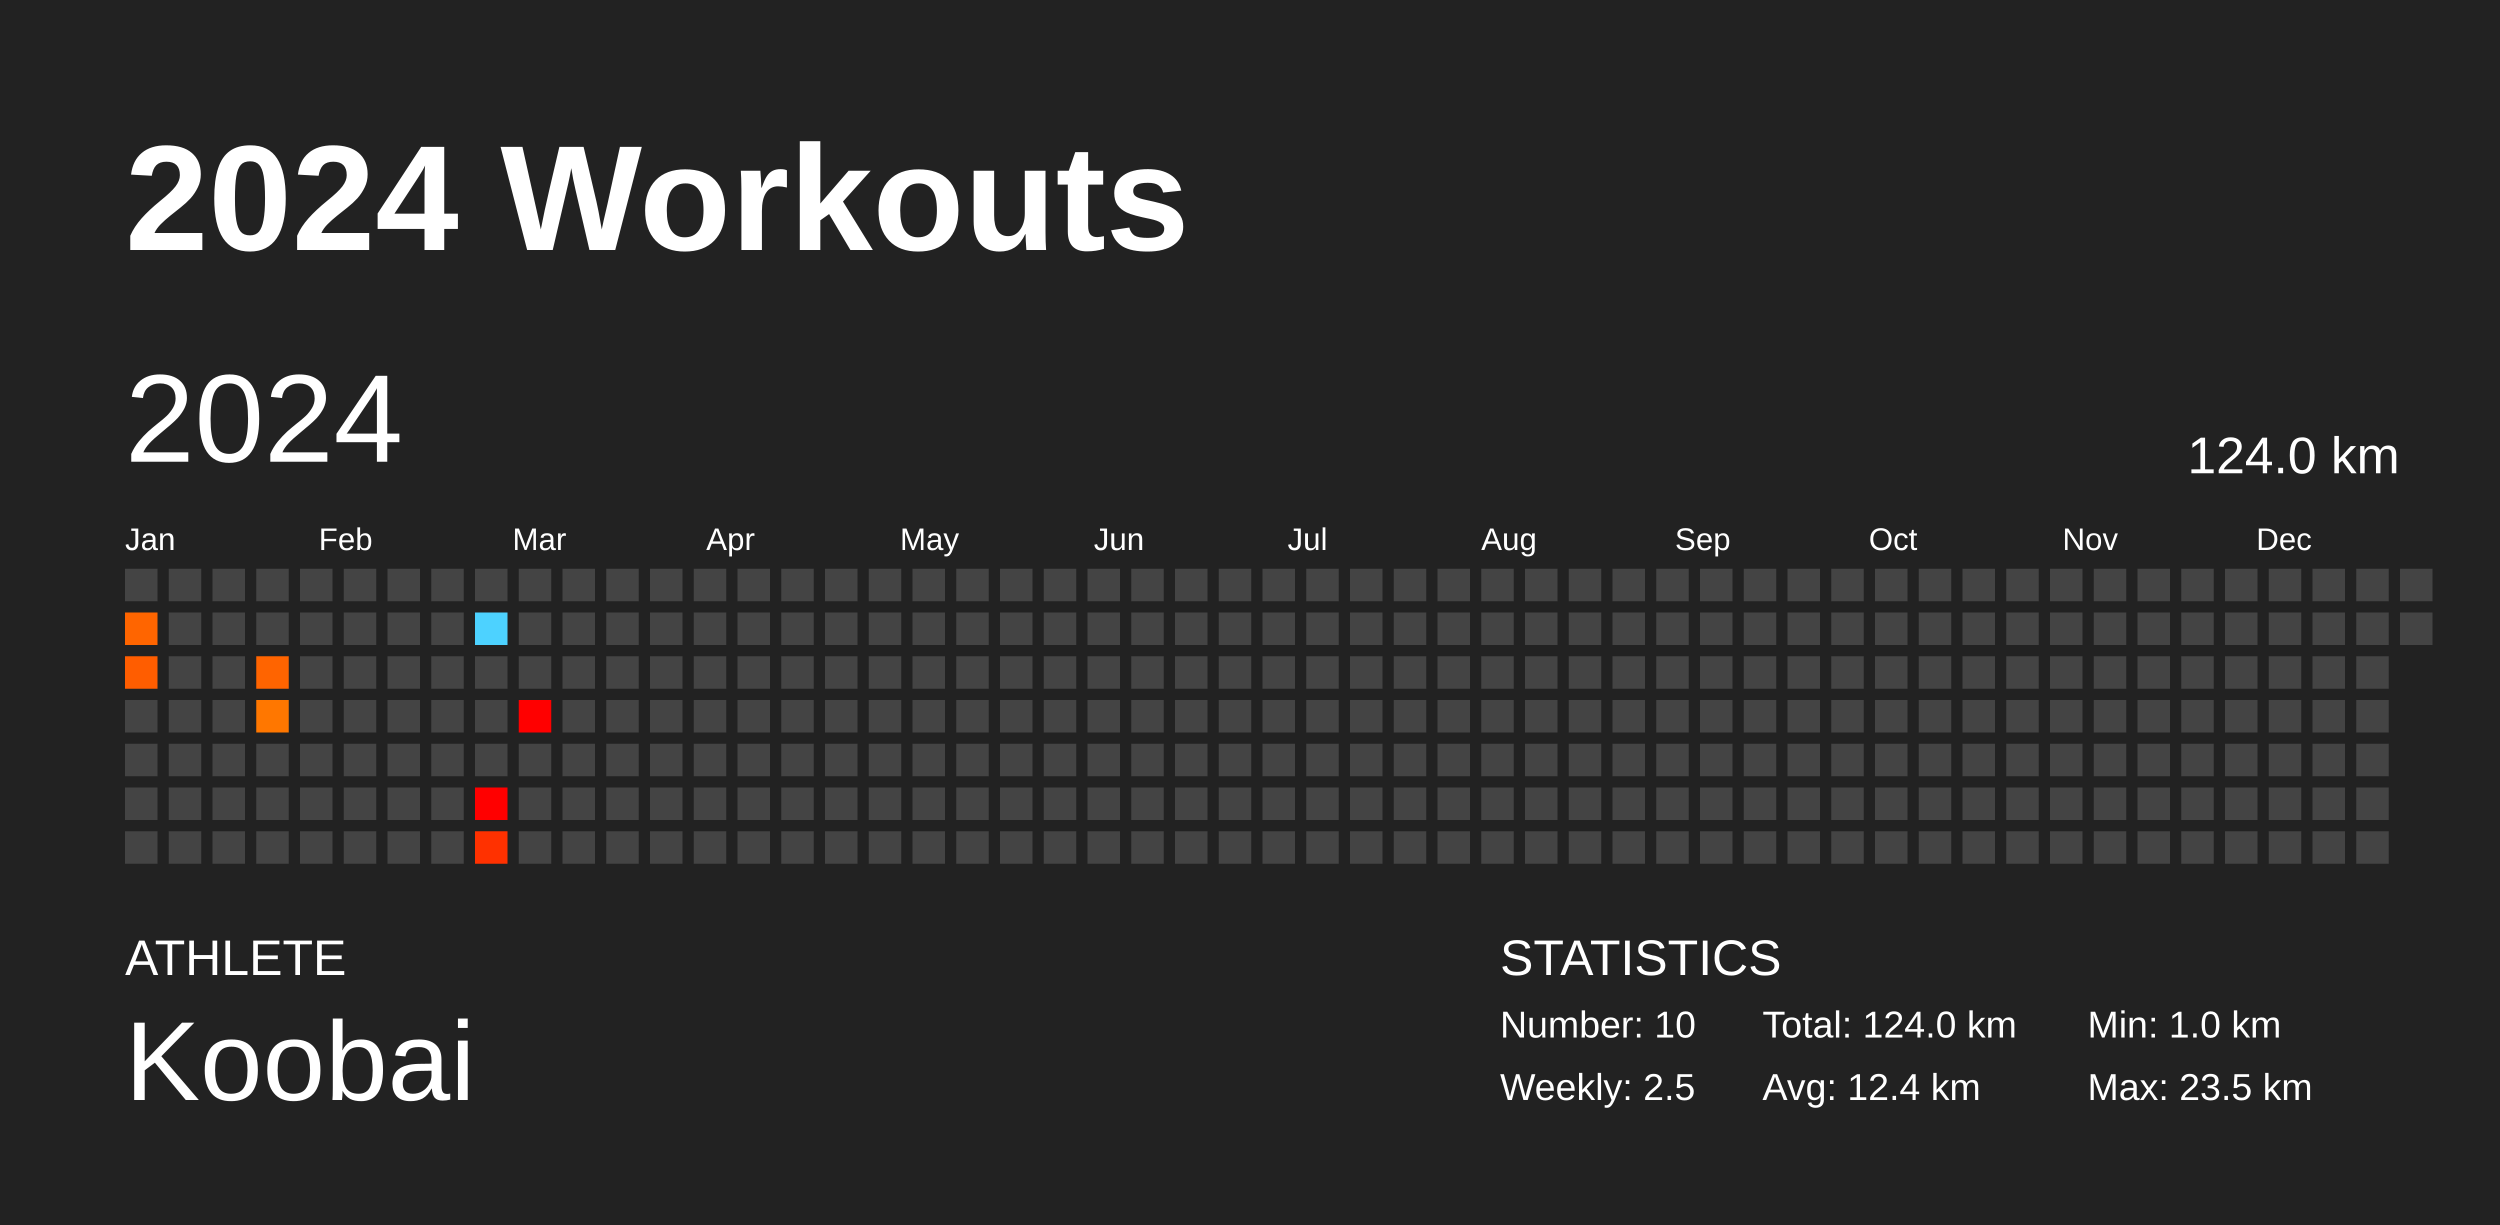
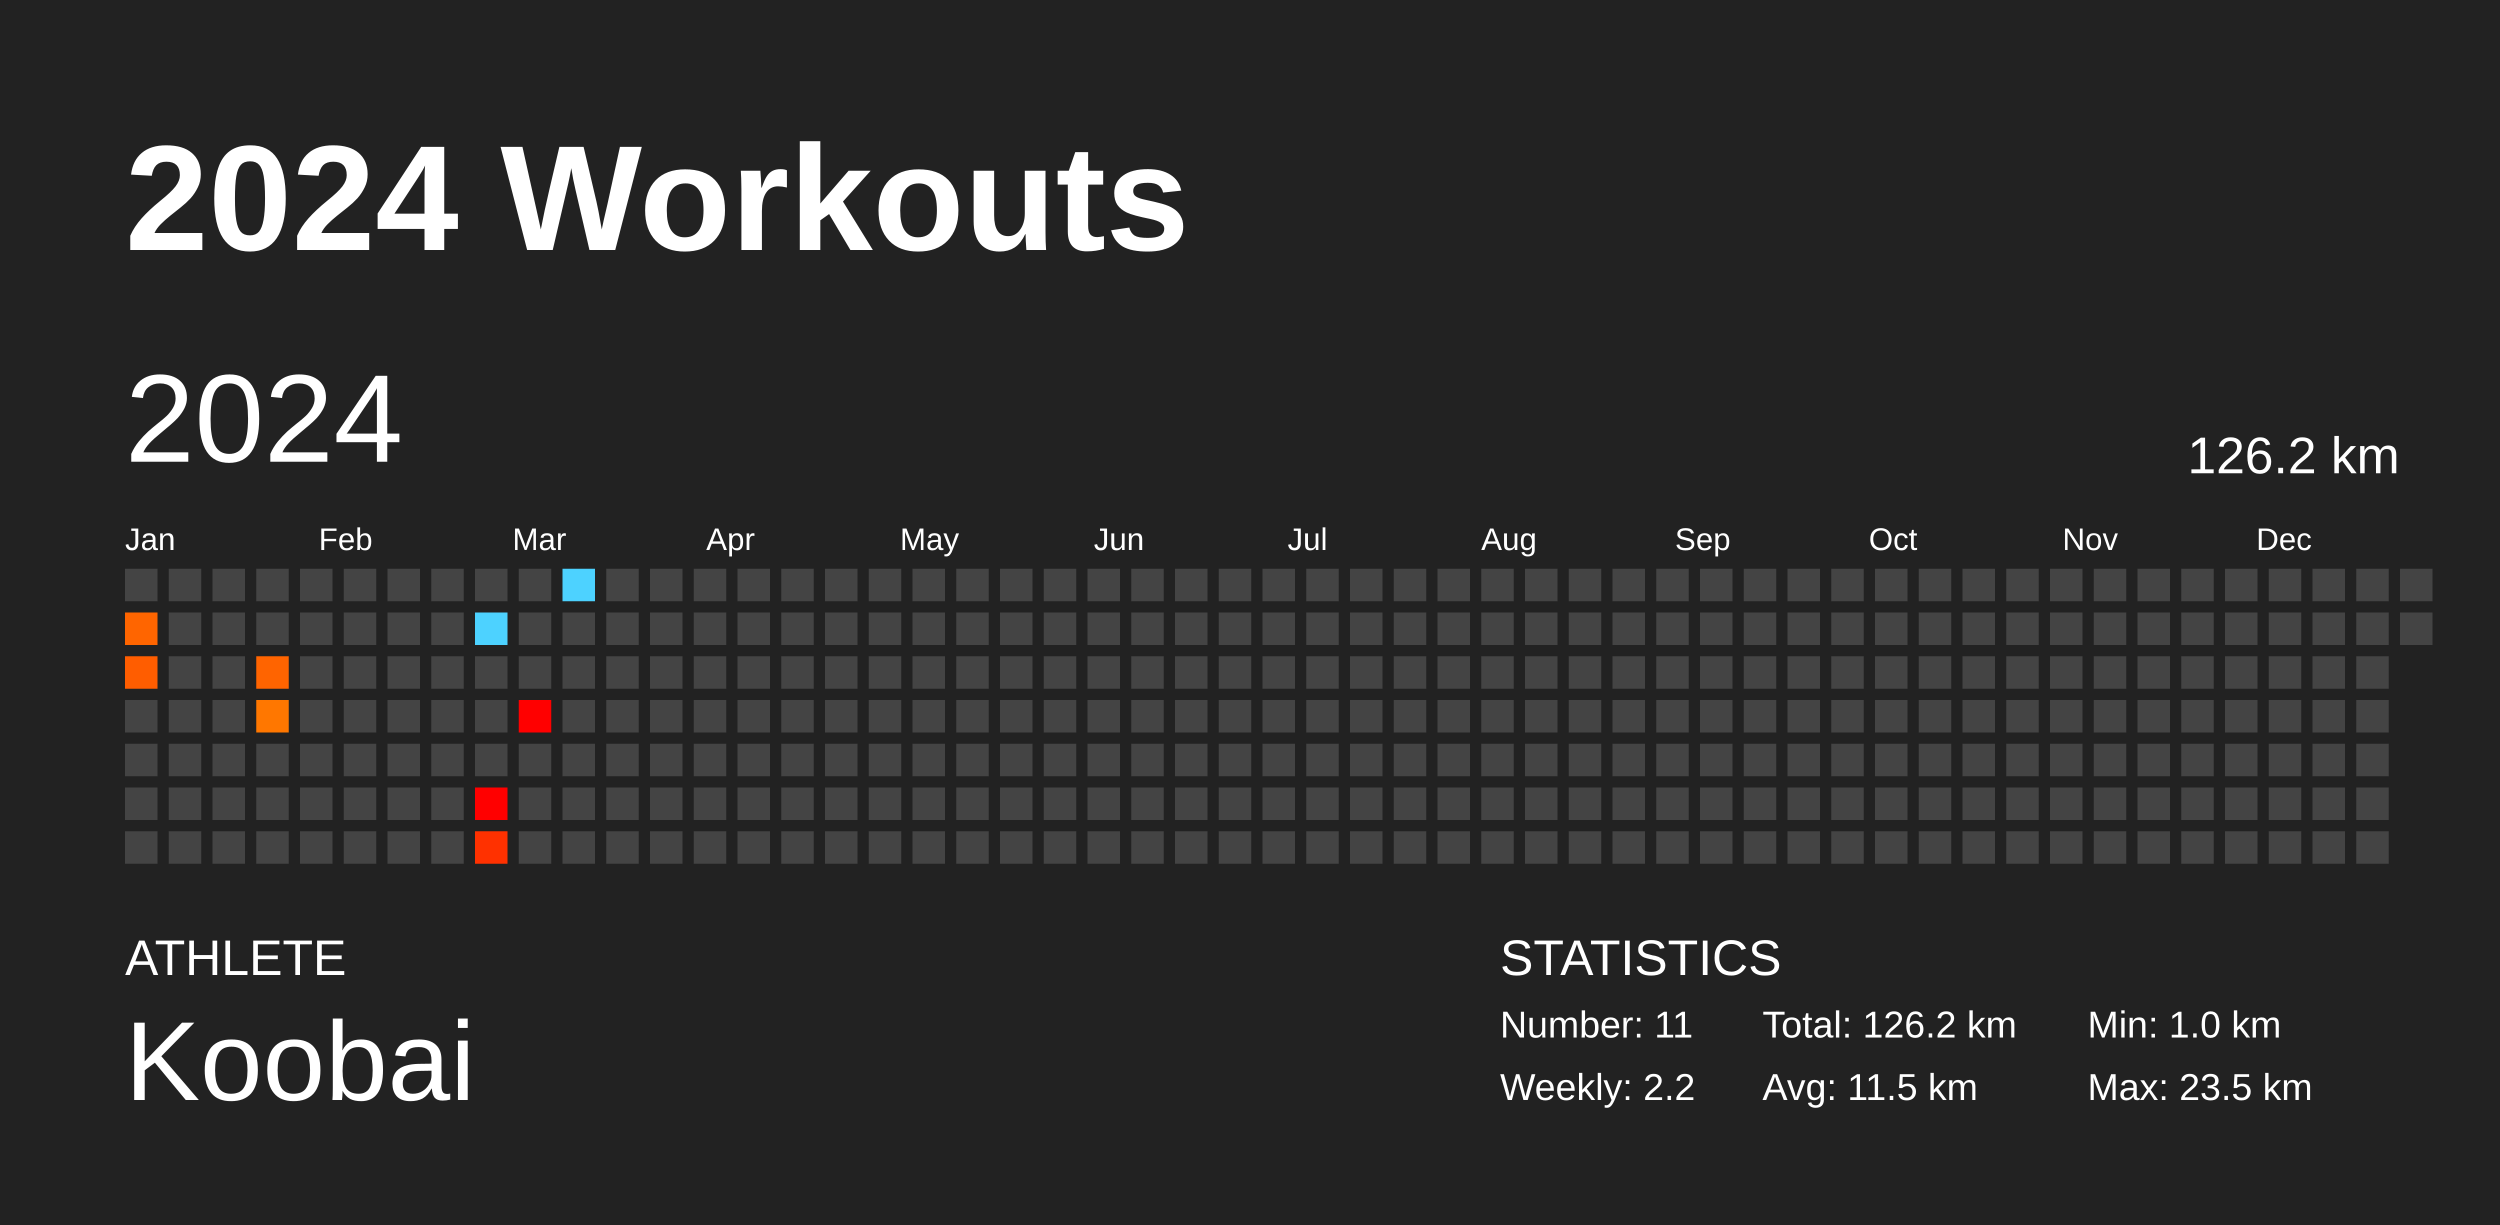
<svg xmlns="http://www.w3.org/2000/svg" baseProfile="full" height="98mm" version="1.1" viewBox="0,0,200,98" width="200mm">
  <defs />
  <rect fill="#222222" height="98" width="200" x="0" y="0" />
  <text fill="#FFFFFF" style="font-size:12px; font-family:Arial; font-weight:bold;" x="10" y="20">2024 Workouts</text>
  <text fill="#FFFFFF" style="font-size:4px; font-family:Arial" x="10" y="78">ATHLETE</text>
  <text fill="#FFFFFF" style="font-size:9px; font-family:Arial" x="10" y="88">Koobai</text>
  <text fill="#FFFFFF" style="font-size:4px; font-family:Arial" x="120" y="78">STATISTICS</text>
-   <text fill="#FFFFFF" style="font-size:3px; font-family:Arial" x="120" y="83">Number: 10</text>
-   <text fill="#FFFFFF" style="font-size:3px; font-family:Arial" x="120" y="88">Weekly: 2.5</text>
-   <text fill="#FFFFFF" style="font-size:3px; font-family:Arial" x="141" y="83">Total: 124.0 km</text>
-   <text fill="#FFFFFF" style="font-size:3px; font-family:Arial" x="141" y="88">Avg: 12.4 km</text>
+   <text fill="#FFFFFF" style="font-size:3px; font-family:Arial" x="120" y="83">Number: 11</text>
+   <text fill="#FFFFFF" style="font-size:3px; font-family:Arial" x="120" y="88">Weekly: 2.2</text>
+   <text fill="#FFFFFF" style="font-size:3px; font-family:Arial" x="141" y="83">Total: 126.2 km</text>
+   <text fill="#FFFFFF" style="font-size:3px; font-family:Arial" x="141" y="88">Avg: 11.5 km</text>
  <text fill="#FFFFFF" style="font-size:3px; font-family:Arial" x="167" y="83">Min: 1.0 km</text>
  <text fill="#FFFFFF" style="font-size:3px; font-family:Arial" x="167" y="88">Max: 23.5 km</text>
  <text dominant-baseline="hanging" fill="#FFFFFF" style="font-size:10.0px; font-family:Arial;" x="10" y="30">2024</text>
-   <text dominant-baseline="hanging" fill="#FFFFFF" style="font-size:4.125px; font-family:Arial;" x="175" y="35">124.0 km</text>
+   <text dominant-baseline="hanging" fill="#FFFFFF" style="font-size:4.125px; font-family:Arial;" x="175" y="35">126.2 km</text>
  <text fill="#FFFFFF" style="font-size:2.5px; font-family:Arial" x="10.0" y="44">Jan</text>
  <text fill="#FFFFFF" style="font-size:2.5px; font-family:Arial" x="25.5" y="44">Feb</text>
  <text fill="#FFFFFF" style="font-size:2.5px; font-family:Arial" x="41.0" y="44">Mar</text>
  <text fill="#FFFFFF" style="font-size:2.5px; font-family:Arial" x="56.5" y="44">Apr</text>
  <text fill="#FFFFFF" style="font-size:2.5px; font-family:Arial" x="72.0" y="44">May</text>
  <text fill="#FFFFFF" style="font-size:2.5px; font-family:Arial" x="87.5" y="44">Jun</text>
  <text fill="#FFFFFF" style="font-size:2.5px; font-family:Arial" x="103.0" y="44">Jul</text>
  <text fill="#FFFFFF" style="font-size:2.5px; font-family:Arial" x="118.5" y="44">Aug</text>
  <text fill="#FFFFFF" style="font-size:2.5px; font-family:Arial" x="134.0" y="44">Sep</text>
  <text fill="#FFFFFF" style="font-size:2.5px; font-family:Arial" x="149.5" y="44">Oct</text>
  <text fill="#FFFFFF" style="font-size:2.5px; font-family:Arial" x="165.0" y="44">Nov</text>
  <text fill="#FFFFFF" style="font-size:2.5px; font-family:Arial" x="180.5" y="44">Dec</text>
  <rect fill="#444444" height="2.6" width="2.6" x="10.0" y="45.5" />
  <rect fill="#ff6500" height="2.6" width="2.6" x="10.0" y="49.0" />
  <rect fill="#ff5d00" height="2.6" width="2.6" x="10.0" y="52.5" />
  <rect fill="#444444" height="2.6" width="2.6" x="10.0" y="56.0" />
  <rect fill="#444444" height="2.6" width="2.6" x="10.0" y="59.5" />
  <rect fill="#444444" height="2.6" width="2.6" x="10.0" y="63.0" />
  <rect fill="#444444" height="2.6" width="2.6" x="10.0" y="66.5" />
  <rect fill="#444444" height="2.6" width="2.6" x="13.5" y="45.5" />
  <rect fill="#444444" height="2.6" width="2.6" x="13.5" y="49.0" />
  <rect fill="#444444" height="2.6" width="2.6" x="13.5" y="52.5" />
  <rect fill="#444444" height="2.6" width="2.6" x="13.5" y="56.0" />
  <rect fill="#444444" height="2.6" width="2.6" x="13.5" y="59.5" />
  <rect fill="#444444" height="2.6" width="2.6" x="13.5" y="63.0" />
  <rect fill="#444444" height="2.6" width="2.6" x="13.5" y="66.5" />
  <rect fill="#444444" height="2.6" width="2.6" x="17.0" y="45.5" />
  <rect fill="#444444" height="2.6" width="2.6" x="17.0" y="49.0" />
  <rect fill="#444444" height="2.6" width="2.6" x="17.0" y="52.5" />
  <rect fill="#444444" height="2.6" width="2.6" x="17.0" y="56.0" />
  <rect fill="#444444" height="2.6" width="2.6" x="17.0" y="59.5" />
  <rect fill="#444444" height="2.6" width="2.6" x="17.0" y="63.0" />
  <rect fill="#444444" height="2.6" width="2.6" x="17.0" y="66.5" />
  <rect fill="#444444" height="2.6" width="2.6" x="20.5" y="45.5" />
  <rect fill="#444444" height="2.6" width="2.6" x="20.5" y="49.0" />
  <rect fill="#ff6400" height="2.6" width="2.6" x="20.5" y="52.5" />
  <rect fill="#ff7700" height="2.6" width="2.6" x="20.5" y="56.0" />
  <rect fill="#444444" height="2.6" width="2.6" x="20.5" y="59.5" />
  <rect fill="#444444" height="2.6" width="2.6" x="20.5" y="63.0" />
  <rect fill="#444444" height="2.6" width="2.6" x="20.5" y="66.5" />
  <rect fill="#444444" height="2.6" width="2.6" x="24.0" y="45.5" />
  <rect fill="#444444" height="2.6" width="2.6" x="24.0" y="49.0" />
  <rect fill="#444444" height="2.6" width="2.6" x="24.0" y="52.5" />
  <rect fill="#444444" height="2.6" width="2.6" x="24.0" y="56.0" />
  <rect fill="#444444" height="2.6" width="2.6" x="24.0" y="59.5" />
  <rect fill="#444444" height="2.6" width="2.6" x="24.0" y="63.0" />
  <rect fill="#444444" height="2.6" width="2.6" x="24.0" y="66.5" />
  <rect fill="#444444" height="2.6" width="2.6" x="27.5" y="45.5" />
  <rect fill="#444444" height="2.6" width="2.6" x="27.5" y="49.0" />
  <rect fill="#444444" height="2.6" width="2.6" x="27.5" y="52.5" />
  <rect fill="#444444" height="2.6" width="2.6" x="27.5" y="56.0" />
  <rect fill="#444444" height="2.6" width="2.6" x="27.5" y="59.5" />
  <rect fill="#444444" height="2.6" width="2.6" x="27.5" y="63.0" />
  <rect fill="#444444" height="2.6" width="2.6" x="27.5" y="66.5" />
  <rect fill="#444444" height="2.6" width="2.6" x="31.0" y="45.5" />
  <rect fill="#444444" height="2.6" width="2.6" x="31.0" y="49.0" />
  <rect fill="#444444" height="2.6" width="2.6" x="31.0" y="52.5" />
  <rect fill="#444444" height="2.6" width="2.6" x="31.0" y="56.0" />
  <rect fill="#444444" height="2.6" width="2.6" x="31.0" y="59.5" />
  <rect fill="#444444" height="2.6" width="2.6" x="31.0" y="63.0" />
  <rect fill="#444444" height="2.6" width="2.6" x="31.0" y="66.5" />
  <rect fill="#444444" height="2.6" width="2.6" x="34.5" y="45.5" />
  <rect fill="#444444" height="2.6" width="2.6" x="34.5" y="49.0" />
  <rect fill="#444444" height="2.6" width="2.6" x="34.5" y="52.5" />
  <rect fill="#444444" height="2.6" width="2.6" x="34.5" y="56.0" />
  <rect fill="#444444" height="2.6" width="2.6" x="34.5" y="59.5" />
  <rect fill="#444444" height="2.6" width="2.6" x="34.5" y="63.0" />
  <rect fill="#444444" height="2.6" width="2.6" x="34.5" y="66.5" />
  <rect fill="#444444" height="2.6" width="2.6" x="38.0" y="45.5" />
  <rect fill="#4dd2ff" height="2.6" width="2.6" x="38.0" y="49.0" />
  <rect fill="#444444" height="2.6" width="2.6" x="38.0" y="52.5" />
  <rect fill="#444444" height="2.6" width="2.6" x="38.0" y="56.0" />
  <rect fill="#444444" height="2.6" width="2.6" x="38.0" y="59.5" />
  <rect fill="red" height="2.6" width="2.6" x="38.0" y="63.0" />
  <rect fill="#ff3100" height="2.6" width="2.6" x="38.0" y="66.5" />
  <rect fill="#444444" height="2.6" width="2.6" x="41.5" y="45.5" />
  <rect fill="#444444" height="2.6" width="2.6" x="41.5" y="49.0" />
  <rect fill="#444444" height="2.6" width="2.6" x="41.5" y="52.5" />
  <rect fill="red" height="2.6" width="2.6" x="41.5" y="56.0" />
  <rect fill="#444444" height="2.6" width="2.6" x="41.5" y="59.5" />
  <rect fill="#444444" height="2.6" width="2.6" x="41.5" y="63.0" />
  <rect fill="#444444" height="2.6" width="2.6" x="41.5" y="66.5" />
-   <rect fill="#444444" height="2.6" width="2.6" x="45.0" y="45.5" />
+   <rect fill="#4dd2ff" height="2.6" width="2.6" x="45.0" y="45.5" />
  <rect fill="#444444" height="2.6" width="2.6" x="45.0" y="49.0" />
  <rect fill="#444444" height="2.6" width="2.6" x="45.0" y="52.5" />
  <rect fill="#444444" height="2.6" width="2.6" x="45.0" y="56.0" />
  <rect fill="#444444" height="2.6" width="2.6" x="45.0" y="59.5" />
  <rect fill="#444444" height="2.6" width="2.6" x="45.0" y="63.0" />
  <rect fill="#444444" height="2.6" width="2.6" x="45.0" y="66.5" />
  <rect fill="#444444" height="2.6" width="2.6" x="48.5" y="45.5" />
  <rect fill="#444444" height="2.6" width="2.6" x="48.5" y="49.0" />
  <rect fill="#444444" height="2.6" width="2.6" x="48.5" y="52.5" />
  <rect fill="#444444" height="2.6" width="2.6" x="48.5" y="56.0" />
  <rect fill="#444444" height="2.6" width="2.6" x="48.5" y="59.5" />
  <rect fill="#444444" height="2.6" width="2.6" x="48.5" y="63.0" />
  <rect fill="#444444" height="2.6" width="2.6" x="48.5" y="66.5" />
  <rect fill="#444444" height="2.6" width="2.6" x="52.0" y="45.5" />
  <rect fill="#444444" height="2.6" width="2.6" x="52.0" y="49.0" />
  <rect fill="#444444" height="2.6" width="2.6" x="52.0" y="52.5" />
  <rect fill="#444444" height="2.6" width="2.6" x="52.0" y="56.0" />
  <rect fill="#444444" height="2.6" width="2.6" x="52.0" y="59.5" />
  <rect fill="#444444" height="2.6" width="2.6" x="52.0" y="63.0" />
  <rect fill="#444444" height="2.6" width="2.6" x="52.0" y="66.5" />
  <rect fill="#444444" height="2.6" width="2.6" x="55.5" y="45.5" />
  <rect fill="#444444" height="2.6" width="2.6" x="55.5" y="49.0" />
  <rect fill="#444444" height="2.6" width="2.6" x="55.5" y="52.5" />
  <rect fill="#444444" height="2.6" width="2.6" x="55.5" y="56.0" />
  <rect fill="#444444" height="2.6" width="2.6" x="55.5" y="59.5" />
  <rect fill="#444444" height="2.6" width="2.6" x="55.5" y="63.0" />
  <rect fill="#444444" height="2.6" width="2.6" x="55.5" y="66.5" />
  <rect fill="#444444" height="2.6" width="2.6" x="59.0" y="45.5" />
  <rect fill="#444444" height="2.6" width="2.6" x="59.0" y="49.0" />
  <rect fill="#444444" height="2.6" width="2.6" x="59.0" y="52.5" />
  <rect fill="#444444" height="2.6" width="2.6" x="59.0" y="56.0" />
  <rect fill="#444444" height="2.6" width="2.6" x="59.0" y="59.5" />
  <rect fill="#444444" height="2.6" width="2.6" x="59.0" y="63.0" />
  <rect fill="#444444" height="2.6" width="2.6" x="59.0" y="66.5" />
  <rect fill="#444444" height="2.6" width="2.6" x="62.5" y="45.5" />
  <rect fill="#444444" height="2.6" width="2.6" x="62.5" y="49.0" />
  <rect fill="#444444" height="2.6" width="2.6" x="62.5" y="52.5" />
  <rect fill="#444444" height="2.6" width="2.6" x="62.5" y="56.0" />
  <rect fill="#444444" height="2.6" width="2.6" x="62.5" y="59.5" />
  <rect fill="#444444" height="2.6" width="2.6" x="62.5" y="63.0" />
  <rect fill="#444444" height="2.6" width="2.6" x="62.5" y="66.5" />
  <rect fill="#444444" height="2.6" width="2.6" x="66.0" y="45.5" />
  <rect fill="#444444" height="2.6" width="2.6" x="66.0" y="49.0" />
  <rect fill="#444444" height="2.6" width="2.6" x="66.0" y="52.5" />
  <rect fill="#444444" height="2.6" width="2.6" x="66.0" y="56.0" />
  <rect fill="#444444" height="2.6" width="2.6" x="66.0" y="59.5" />
  <rect fill="#444444" height="2.6" width="2.6" x="66.0" y="63.0" />
  <rect fill="#444444" height="2.6" width="2.6" x="66.0" y="66.5" />
  <rect fill="#444444" height="2.6" width="2.6" x="69.5" y="45.5" />
  <rect fill="#444444" height="2.6" width="2.6" x="69.5" y="49.0" />
  <rect fill="#444444" height="2.6" width="2.6" x="69.5" y="52.5" />
  <rect fill="#444444" height="2.6" width="2.6" x="69.5" y="56.0" />
  <rect fill="#444444" height="2.6" width="2.6" x="69.5" y="59.5" />
  <rect fill="#444444" height="2.6" width="2.6" x="69.5" y="63.0" />
  <rect fill="#444444" height="2.6" width="2.6" x="69.5" y="66.5" />
  <rect fill="#444444" height="2.6" width="2.6" x="73.0" y="45.5" />
  <rect fill="#444444" height="2.6" width="2.6" x="73.0" y="49.0" />
  <rect fill="#444444" height="2.6" width="2.6" x="73.0" y="52.5" />
  <rect fill="#444444" height="2.6" width="2.6" x="73.0" y="56.0" />
  <rect fill="#444444" height="2.6" width="2.6" x="73.0" y="59.5" />
  <rect fill="#444444" height="2.6" width="2.6" x="73.0" y="63.0" />
  <rect fill="#444444" height="2.6" width="2.6" x="73.0" y="66.5" />
  <rect fill="#444444" height="2.6" width="2.6" x="76.5" y="45.5" />
  <rect fill="#444444" height="2.6" width="2.6" x="76.5" y="49.0" />
  <rect fill="#444444" height="2.6" width="2.6" x="76.5" y="52.5" />
  <rect fill="#444444" height="2.6" width="2.6" x="76.5" y="56.0" />
  <rect fill="#444444" height="2.6" width="2.6" x="76.5" y="59.5" />
  <rect fill="#444444" height="2.6" width="2.6" x="76.5" y="63.0" />
  <rect fill="#444444" height="2.6" width="2.6" x="76.5" y="66.5" />
  <rect fill="#444444" height="2.6" width="2.6" x="80.0" y="45.5" />
  <rect fill="#444444" height="2.6" width="2.6" x="80.0" y="49.0" />
  <rect fill="#444444" height="2.6" width="2.6" x="80.0" y="52.5" />
  <rect fill="#444444" height="2.6" width="2.6" x="80.0" y="56.0" />
  <rect fill="#444444" height="2.6" width="2.6" x="80.0" y="59.5" />
  <rect fill="#444444" height="2.6" width="2.6" x="80.0" y="63.0" />
  <rect fill="#444444" height="2.6" width="2.6" x="80.0" y="66.5" />
  <rect fill="#444444" height="2.6" width="2.6" x="83.5" y="45.5" />
  <rect fill="#444444" height="2.6" width="2.6" x="83.5" y="49.0" />
  <rect fill="#444444" height="2.6" width="2.6" x="83.5" y="52.5" />
  <rect fill="#444444" height="2.6" width="2.6" x="83.5" y="56.0" />
  <rect fill="#444444" height="2.6" width="2.6" x="83.5" y="59.5" />
  <rect fill="#444444" height="2.6" width="2.6" x="83.5" y="63.0" />
  <rect fill="#444444" height="2.6" width="2.6" x="83.5" y="66.5" />
  <rect fill="#444444" height="2.6" width="2.6" x="87.0" y="45.5" />
  <rect fill="#444444" height="2.6" width="2.6" x="87.0" y="49.0" />
  <rect fill="#444444" height="2.6" width="2.6" x="87.0" y="52.5" />
  <rect fill="#444444" height="2.6" width="2.6" x="87.0" y="56.0" />
  <rect fill="#444444" height="2.6" width="2.6" x="87.0" y="59.5" />
  <rect fill="#444444" height="2.6" width="2.6" x="87.0" y="63.0" />
  <rect fill="#444444" height="2.6" width="2.6" x="87.0" y="66.5" />
  <rect fill="#444444" height="2.6" width="2.6" x="90.5" y="45.5" />
  <rect fill="#444444" height="2.6" width="2.6" x="90.5" y="49.0" />
  <rect fill="#444444" height="2.6" width="2.6" x="90.5" y="52.5" />
  <rect fill="#444444" height="2.6" width="2.6" x="90.5" y="56.0" />
  <rect fill="#444444" height="2.6" width="2.6" x="90.5" y="59.5" />
  <rect fill="#444444" height="2.6" width="2.6" x="90.5" y="63.0" />
  <rect fill="#444444" height="2.6" width="2.6" x="90.5" y="66.5" />
  <rect fill="#444444" height="2.6" width="2.6" x="94.0" y="45.5" />
  <rect fill="#444444" height="2.6" width="2.6" x="94.0" y="49.0" />
  <rect fill="#444444" height="2.6" width="2.6" x="94.0" y="52.5" />
  <rect fill="#444444" height="2.6" width="2.6" x="94.0" y="56.0" />
  <rect fill="#444444" height="2.6" width="2.6" x="94.0" y="59.5" />
  <rect fill="#444444" height="2.6" width="2.6" x="94.0" y="63.0" />
  <rect fill="#444444" height="2.6" width="2.6" x="94.0" y="66.5" />
  <rect fill="#444444" height="2.6" width="2.6" x="97.5" y="45.5" />
  <rect fill="#444444" height="2.6" width="2.6" x="97.5" y="49.0" />
  <rect fill="#444444" height="2.6" width="2.6" x="97.5" y="52.5" />
  <rect fill="#444444" height="2.6" width="2.6" x="97.5" y="56.0" />
  <rect fill="#444444" height="2.6" width="2.6" x="97.5" y="59.5" />
  <rect fill="#444444" height="2.6" width="2.6" x="97.5" y="63.0" />
  <rect fill="#444444" height="2.6" width="2.6" x="97.5" y="66.5" />
  <rect fill="#444444" height="2.6" width="2.6" x="101.0" y="45.5" />
  <rect fill="#444444" height="2.6" width="2.6" x="101.0" y="49.0" />
  <rect fill="#444444" height="2.6" width="2.6" x="101.0" y="52.5" />
  <rect fill="#444444" height="2.6" width="2.6" x="101.0" y="56.0" />
  <rect fill="#444444" height="2.6" width="2.6" x="101.0" y="59.5" />
  <rect fill="#444444" height="2.6" width="2.6" x="101.0" y="63.0" />
  <rect fill="#444444" height="2.6" width="2.6" x="101.0" y="66.5" />
  <rect fill="#444444" height="2.6" width="2.6" x="104.5" y="45.5" />
  <rect fill="#444444" height="2.6" width="2.6" x="104.5" y="49.0" />
  <rect fill="#444444" height="2.6" width="2.6" x="104.5" y="52.5" />
  <rect fill="#444444" height="2.6" width="2.6" x="104.5" y="56.0" />
  <rect fill="#444444" height="2.6" width="2.6" x="104.5" y="59.5" />
  <rect fill="#444444" height="2.6" width="2.6" x="104.5" y="63.0" />
  <rect fill="#444444" height="2.6" width="2.6" x="104.5" y="66.5" />
  <rect fill="#444444" height="2.6" width="2.6" x="108.0" y="45.5" />
  <rect fill="#444444" height="2.6" width="2.6" x="108.0" y="49.0" />
  <rect fill="#444444" height="2.6" width="2.6" x="108.0" y="52.5" />
  <rect fill="#444444" height="2.6" width="2.6" x="108.0" y="56.0" />
  <rect fill="#444444" height="2.6" width="2.6" x="108.0" y="59.5" />
  <rect fill="#444444" height="2.6" width="2.6" x="108.0" y="63.0" />
  <rect fill="#444444" height="2.6" width="2.6" x="108.0" y="66.5" />
  <rect fill="#444444" height="2.6" width="2.6" x="111.5" y="45.5" />
  <rect fill="#444444" height="2.6" width="2.6" x="111.5" y="49.0" />
  <rect fill="#444444" height="2.6" width="2.6" x="111.5" y="52.5" />
  <rect fill="#444444" height="2.6" width="2.6" x="111.5" y="56.0" />
  <rect fill="#444444" height="2.6" width="2.6" x="111.5" y="59.5" />
  <rect fill="#444444" height="2.6" width="2.6" x="111.5" y="63.0" />
  <rect fill="#444444" height="2.6" width="2.6" x="111.5" y="66.5" />
  <rect fill="#444444" height="2.6" width="2.6" x="115.0" y="45.5" />
  <rect fill="#444444" height="2.6" width="2.6" x="115.0" y="49.0" />
  <rect fill="#444444" height="2.6" width="2.6" x="115.0" y="52.5" />
  <rect fill="#444444" height="2.6" width="2.6" x="115.0" y="56.0" />
  <rect fill="#444444" height="2.6" width="2.6" x="115.0" y="59.5" />
  <rect fill="#444444" height="2.6" width="2.6" x="115.0" y="63.0" />
  <rect fill="#444444" height="2.6" width="2.6" x="115.0" y="66.5" />
  <rect fill="#444444" height="2.6" width="2.6" x="118.5" y="45.5" />
  <rect fill="#444444" height="2.6" width="2.6" x="118.5" y="49.0" />
  <rect fill="#444444" height="2.6" width="2.6" x="118.5" y="52.5" />
  <rect fill="#444444" height="2.6" width="2.6" x="118.5" y="56.0" />
  <rect fill="#444444" height="2.6" width="2.6" x="118.5" y="59.5" />
  <rect fill="#444444" height="2.6" width="2.6" x="118.5" y="63.0" />
  <rect fill="#444444" height="2.6" width="2.6" x="118.5" y="66.5" />
  <rect fill="#444444" height="2.6" width="2.6" x="122.0" y="45.5" />
  <rect fill="#444444" height="2.6" width="2.6" x="122.0" y="49.0" />
  <rect fill="#444444" height="2.6" width="2.6" x="122.0" y="52.5" />
  <rect fill="#444444" height="2.6" width="2.6" x="122.0" y="56.0" />
  <rect fill="#444444" height="2.6" width="2.6" x="122.0" y="59.5" />
  <rect fill="#444444" height="2.6" width="2.6" x="122.0" y="63.0" />
  <rect fill="#444444" height="2.6" width="2.6" x="122.0" y="66.5" />
  <rect fill="#444444" height="2.6" width="2.6" x="125.5" y="45.5" />
  <rect fill="#444444" height="2.6" width="2.6" x="125.5" y="49.0" />
  <rect fill="#444444" height="2.6" width="2.6" x="125.5" y="52.5" />
  <rect fill="#444444" height="2.6" width="2.6" x="125.5" y="56.0" />
  <rect fill="#444444" height="2.6" width="2.6" x="125.5" y="59.5" />
  <rect fill="#444444" height="2.6" width="2.6" x="125.5" y="63.0" />
  <rect fill="#444444" height="2.6" width="2.6" x="125.5" y="66.5" />
  <rect fill="#444444" height="2.6" width="2.6" x="129.0" y="45.5" />
  <rect fill="#444444" height="2.6" width="2.6" x="129.0" y="49.0" />
  <rect fill="#444444" height="2.6" width="2.6" x="129.0" y="52.5" />
  <rect fill="#444444" height="2.6" width="2.6" x="129.0" y="56.0" />
  <rect fill="#444444" height="2.6" width="2.6" x="129.0" y="59.5" />
  <rect fill="#444444" height="2.6" width="2.6" x="129.0" y="63.0" />
  <rect fill="#444444" height="2.6" width="2.6" x="129.0" y="66.5" />
  <rect fill="#444444" height="2.6" width="2.6" x="132.5" y="45.5" />
  <rect fill="#444444" height="2.6" width="2.6" x="132.5" y="49.0" />
  <rect fill="#444444" height="2.6" width="2.6" x="132.5" y="52.5" />
  <rect fill="#444444" height="2.6" width="2.6" x="132.5" y="56.0" />
  <rect fill="#444444" height="2.6" width="2.6" x="132.5" y="59.5" />
  <rect fill="#444444" height="2.6" width="2.6" x="132.5" y="63.0" />
  <rect fill="#444444" height="2.6" width="2.6" x="132.5" y="66.5" />
  <rect fill="#444444" height="2.6" width="2.6" x="136.0" y="45.5" />
  <rect fill="#444444" height="2.6" width="2.6" x="136.0" y="49.0" />
  <rect fill="#444444" height="2.6" width="2.6" x="136.0" y="52.5" />
  <rect fill="#444444" height="2.6" width="2.6" x="136.0" y="56.0" />
  <rect fill="#444444" height="2.6" width="2.6" x="136.0" y="59.5" />
  <rect fill="#444444" height="2.6" width="2.6" x="136.0" y="63.0" />
  <rect fill="#444444" height="2.6" width="2.6" x="136.0" y="66.5" />
  <rect fill="#444444" height="2.6" width="2.6" x="139.5" y="45.5" />
  <rect fill="#444444" height="2.6" width="2.6" x="139.5" y="49.0" />
  <rect fill="#444444" height="2.6" width="2.6" x="139.5" y="52.5" />
  <rect fill="#444444" height="2.6" width="2.6" x="139.5" y="56.0" />
  <rect fill="#444444" height="2.6" width="2.6" x="139.5" y="59.5" />
  <rect fill="#444444" height="2.6" width="2.6" x="139.5" y="63.0" />
  <rect fill="#444444" height="2.6" width="2.6" x="139.5" y="66.5" />
  <rect fill="#444444" height="2.6" width="2.6" x="143.0" y="45.5" />
  <rect fill="#444444" height="2.6" width="2.6" x="143.0" y="49.0" />
  <rect fill="#444444" height="2.6" width="2.6" x="143.0" y="52.5" />
  <rect fill="#444444" height="2.6" width="2.6" x="143.0" y="56.0" />
  <rect fill="#444444" height="2.6" width="2.6" x="143.0" y="59.5" />
  <rect fill="#444444" height="2.6" width="2.6" x="143.0" y="63.0" />
  <rect fill="#444444" height="2.6" width="2.6" x="143.0" y="66.5" />
  <rect fill="#444444" height="2.6" width="2.6" x="146.5" y="45.5" />
  <rect fill="#444444" height="2.6" width="2.6" x="146.5" y="49.0" />
  <rect fill="#444444" height="2.6" width="2.6" x="146.5" y="52.5" />
  <rect fill="#444444" height="2.6" width="2.6" x="146.5" y="56.0" />
  <rect fill="#444444" height="2.6" width="2.6" x="146.5" y="59.5" />
  <rect fill="#444444" height="2.6" width="2.6" x="146.5" y="63.0" />
  <rect fill="#444444" height="2.6" width="2.6" x="146.5" y="66.5" />
  <rect fill="#444444" height="2.6" width="2.6" x="150.0" y="45.5" />
  <rect fill="#444444" height="2.6" width="2.6" x="150.0" y="49.0" />
  <rect fill="#444444" height="2.6" width="2.6" x="150.0" y="52.5" />
  <rect fill="#444444" height="2.6" width="2.6" x="150.0" y="56.0" />
  <rect fill="#444444" height="2.6" width="2.6" x="150.0" y="59.5" />
  <rect fill="#444444" height="2.6" width="2.6" x="150.0" y="63.0" />
  <rect fill="#444444" height="2.6" width="2.6" x="150.0" y="66.5" />
  <rect fill="#444444" height="2.6" width="2.6" x="153.5" y="45.5" />
  <rect fill="#444444" height="2.6" width="2.6" x="153.5" y="49.0" />
  <rect fill="#444444" height="2.6" width="2.6" x="153.5" y="52.5" />
  <rect fill="#444444" height="2.6" width="2.6" x="153.5" y="56.0" />
  <rect fill="#444444" height="2.6" width="2.6" x="153.5" y="59.5" />
  <rect fill="#444444" height="2.6" width="2.6" x="153.5" y="63.0" />
  <rect fill="#444444" height="2.6" width="2.6" x="153.5" y="66.5" />
  <rect fill="#444444" height="2.6" width="2.6" x="157.0" y="45.5" />
  <rect fill="#444444" height="2.6" width="2.6" x="157.0" y="49.0" />
  <rect fill="#444444" height="2.6" width="2.6" x="157.0" y="52.5" />
  <rect fill="#444444" height="2.6" width="2.6" x="157.0" y="56.0" />
  <rect fill="#444444" height="2.6" width="2.6" x="157.0" y="59.5" />
  <rect fill="#444444" height="2.6" width="2.6" x="157.0" y="63.0" />
  <rect fill="#444444" height="2.6" width="2.6" x="157.0" y="66.5" />
  <rect fill="#444444" height="2.6" width="2.6" x="160.5" y="45.5" />
  <rect fill="#444444" height="2.6" width="2.6" x="160.5" y="49.0" />
  <rect fill="#444444" height="2.6" width="2.6" x="160.5" y="52.5" />
  <rect fill="#444444" height="2.6" width="2.6" x="160.5" y="56.0" />
  <rect fill="#444444" height="2.6" width="2.6" x="160.5" y="59.5" />
  <rect fill="#444444" height="2.6" width="2.6" x="160.5" y="63.0" />
  <rect fill="#444444" height="2.6" width="2.6" x="160.5" y="66.5" />
  <rect fill="#444444" height="2.6" width="2.6" x="164.0" y="45.5" />
  <rect fill="#444444" height="2.6" width="2.6" x="164.0" y="49.0" />
  <rect fill="#444444" height="2.6" width="2.6" x="164.0" y="52.5" />
  <rect fill="#444444" height="2.6" width="2.6" x="164.0" y="56.0" />
  <rect fill="#444444" height="2.6" width="2.6" x="164.0" y="59.5" />
  <rect fill="#444444" height="2.6" width="2.6" x="164.0" y="63.0" />
  <rect fill="#444444" height="2.6" width="2.6" x="164.0" y="66.5" />
  <rect fill="#444444" height="2.6" width="2.6" x="167.5" y="45.5" />
  <rect fill="#444444" height="2.6" width="2.6" x="167.5" y="49.0" />
  <rect fill="#444444" height="2.6" width="2.6" x="167.5" y="52.5" />
  <rect fill="#444444" height="2.6" width="2.6" x="167.5" y="56.0" />
  <rect fill="#444444" height="2.6" width="2.6" x="167.5" y="59.5" />
  <rect fill="#444444" height="2.6" width="2.6" x="167.5" y="63.0" />
  <rect fill="#444444" height="2.6" width="2.6" x="167.5" y="66.5" />
  <rect fill="#444444" height="2.6" width="2.6" x="171.0" y="45.5" />
  <rect fill="#444444" height="2.6" width="2.6" x="171.0" y="49.0" />
  <rect fill="#444444" height="2.6" width="2.6" x="171.0" y="52.5" />
  <rect fill="#444444" height="2.6" width="2.6" x="171.0" y="56.0" />
  <rect fill="#444444" height="2.6" width="2.6" x="171.0" y="59.5" />
  <rect fill="#444444" height="2.6" width="2.6" x="171.0" y="63.0" />
  <rect fill="#444444" height="2.6" width="2.6" x="171.0" y="66.5" />
  <rect fill="#444444" height="2.6" width="2.6" x="174.5" y="45.5" />
  <rect fill="#444444" height="2.6" width="2.6" x="174.5" y="49.0" />
  <rect fill="#444444" height="2.6" width="2.6" x="174.5" y="52.5" />
  <rect fill="#444444" height="2.6" width="2.6" x="174.5" y="56.0" />
  <rect fill="#444444" height="2.6" width="2.6" x="174.5" y="59.5" />
  <rect fill="#444444" height="2.6" width="2.6" x="174.5" y="63.0" />
  <rect fill="#444444" height="2.6" width="2.6" x="174.5" y="66.5" />
  <rect fill="#444444" height="2.6" width="2.6" x="178.0" y="45.5" />
  <rect fill="#444444" height="2.6" width="2.6" x="178.0" y="49.0" />
  <rect fill="#444444" height="2.6" width="2.6" x="178.0" y="52.5" />
  <rect fill="#444444" height="2.6" width="2.6" x="178.0" y="56.0" />
  <rect fill="#444444" height="2.6" width="2.6" x="178.0" y="59.5" />
  <rect fill="#444444" height="2.6" width="2.6" x="178.0" y="63.0" />
  <rect fill="#444444" height="2.6" width="2.6" x="178.0" y="66.5" />
  <rect fill="#444444" height="2.6" width="2.6" x="181.5" y="45.5" />
  <rect fill="#444444" height="2.6" width="2.6" x="181.5" y="49.0" />
  <rect fill="#444444" height="2.6" width="2.6" x="181.5" y="52.5" />
  <rect fill="#444444" height="2.6" width="2.6" x="181.5" y="56.0" />
  <rect fill="#444444" height="2.6" width="2.6" x="181.5" y="59.5" />
  <rect fill="#444444" height="2.6" width="2.6" x="181.5" y="63.0" />
  <rect fill="#444444" height="2.6" width="2.6" x="181.5" y="66.5" />
  <rect fill="#444444" height="2.6" width="2.6" x="185.0" y="45.5" />
  <rect fill="#444444" height="2.6" width="2.6" x="185.0" y="49.0" />
  <rect fill="#444444" height="2.6" width="2.6" x="185.0" y="52.5" />
  <rect fill="#444444" height="2.6" width="2.6" x="185.0" y="56.0" />
  <rect fill="#444444" height="2.6" width="2.6" x="185.0" y="59.5" />
  <rect fill="#444444" height="2.6" width="2.6" x="185.0" y="63.0" />
  <rect fill="#444444" height="2.6" width="2.6" x="185.0" y="66.5" />
  <rect fill="#444444" height="2.6" width="2.6" x="188.5" y="45.5" />
  <rect fill="#444444" height="2.6" width="2.6" x="188.5" y="49.0" />
  <rect fill="#444444" height="2.6" width="2.6" x="188.5" y="52.5" />
  <rect fill="#444444" height="2.6" width="2.6" x="188.5" y="56.0" />
  <rect fill="#444444" height="2.6" width="2.6" x="188.5" y="59.5" />
  <rect fill="#444444" height="2.6" width="2.6" x="188.5" y="63.0" />
  <rect fill="#444444" height="2.6" width="2.6" x="188.5" y="66.5" />
  <rect fill="#444444" height="2.6" width="2.6" x="192.0" y="45.5" />
  <rect fill="#444444" height="2.6" width="2.6" x="192.0" y="49.0" />
</svg>
